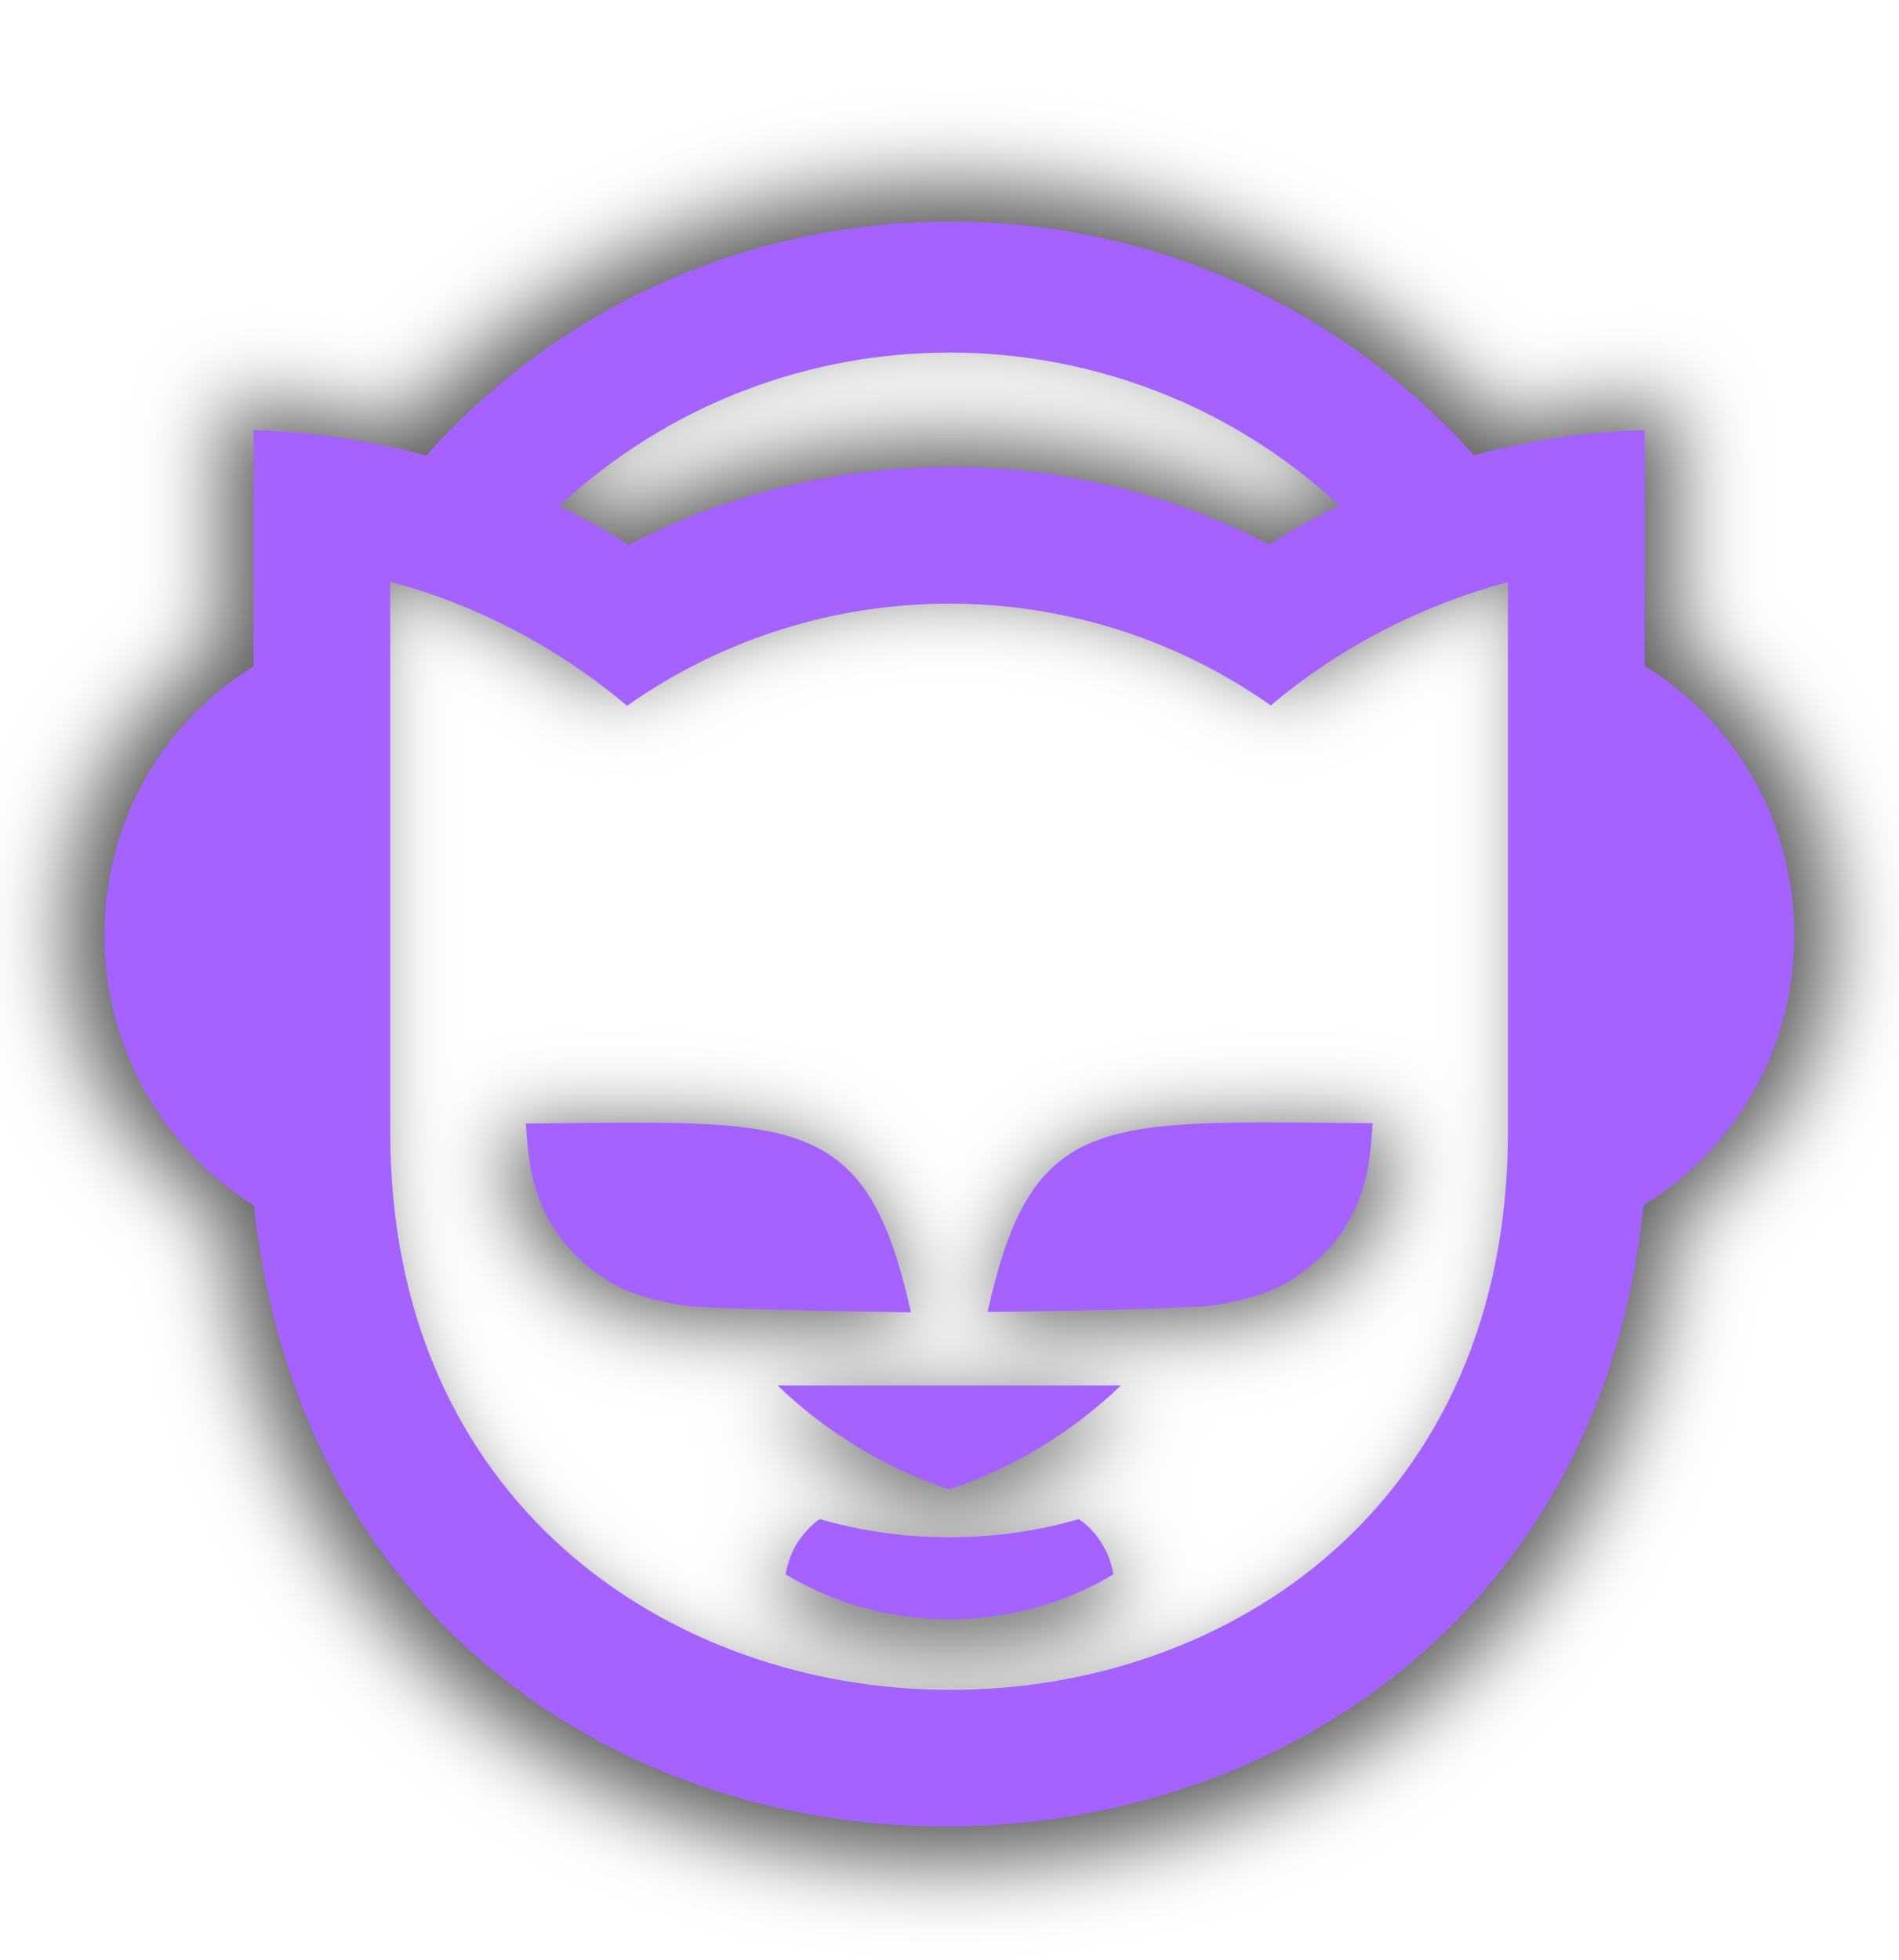
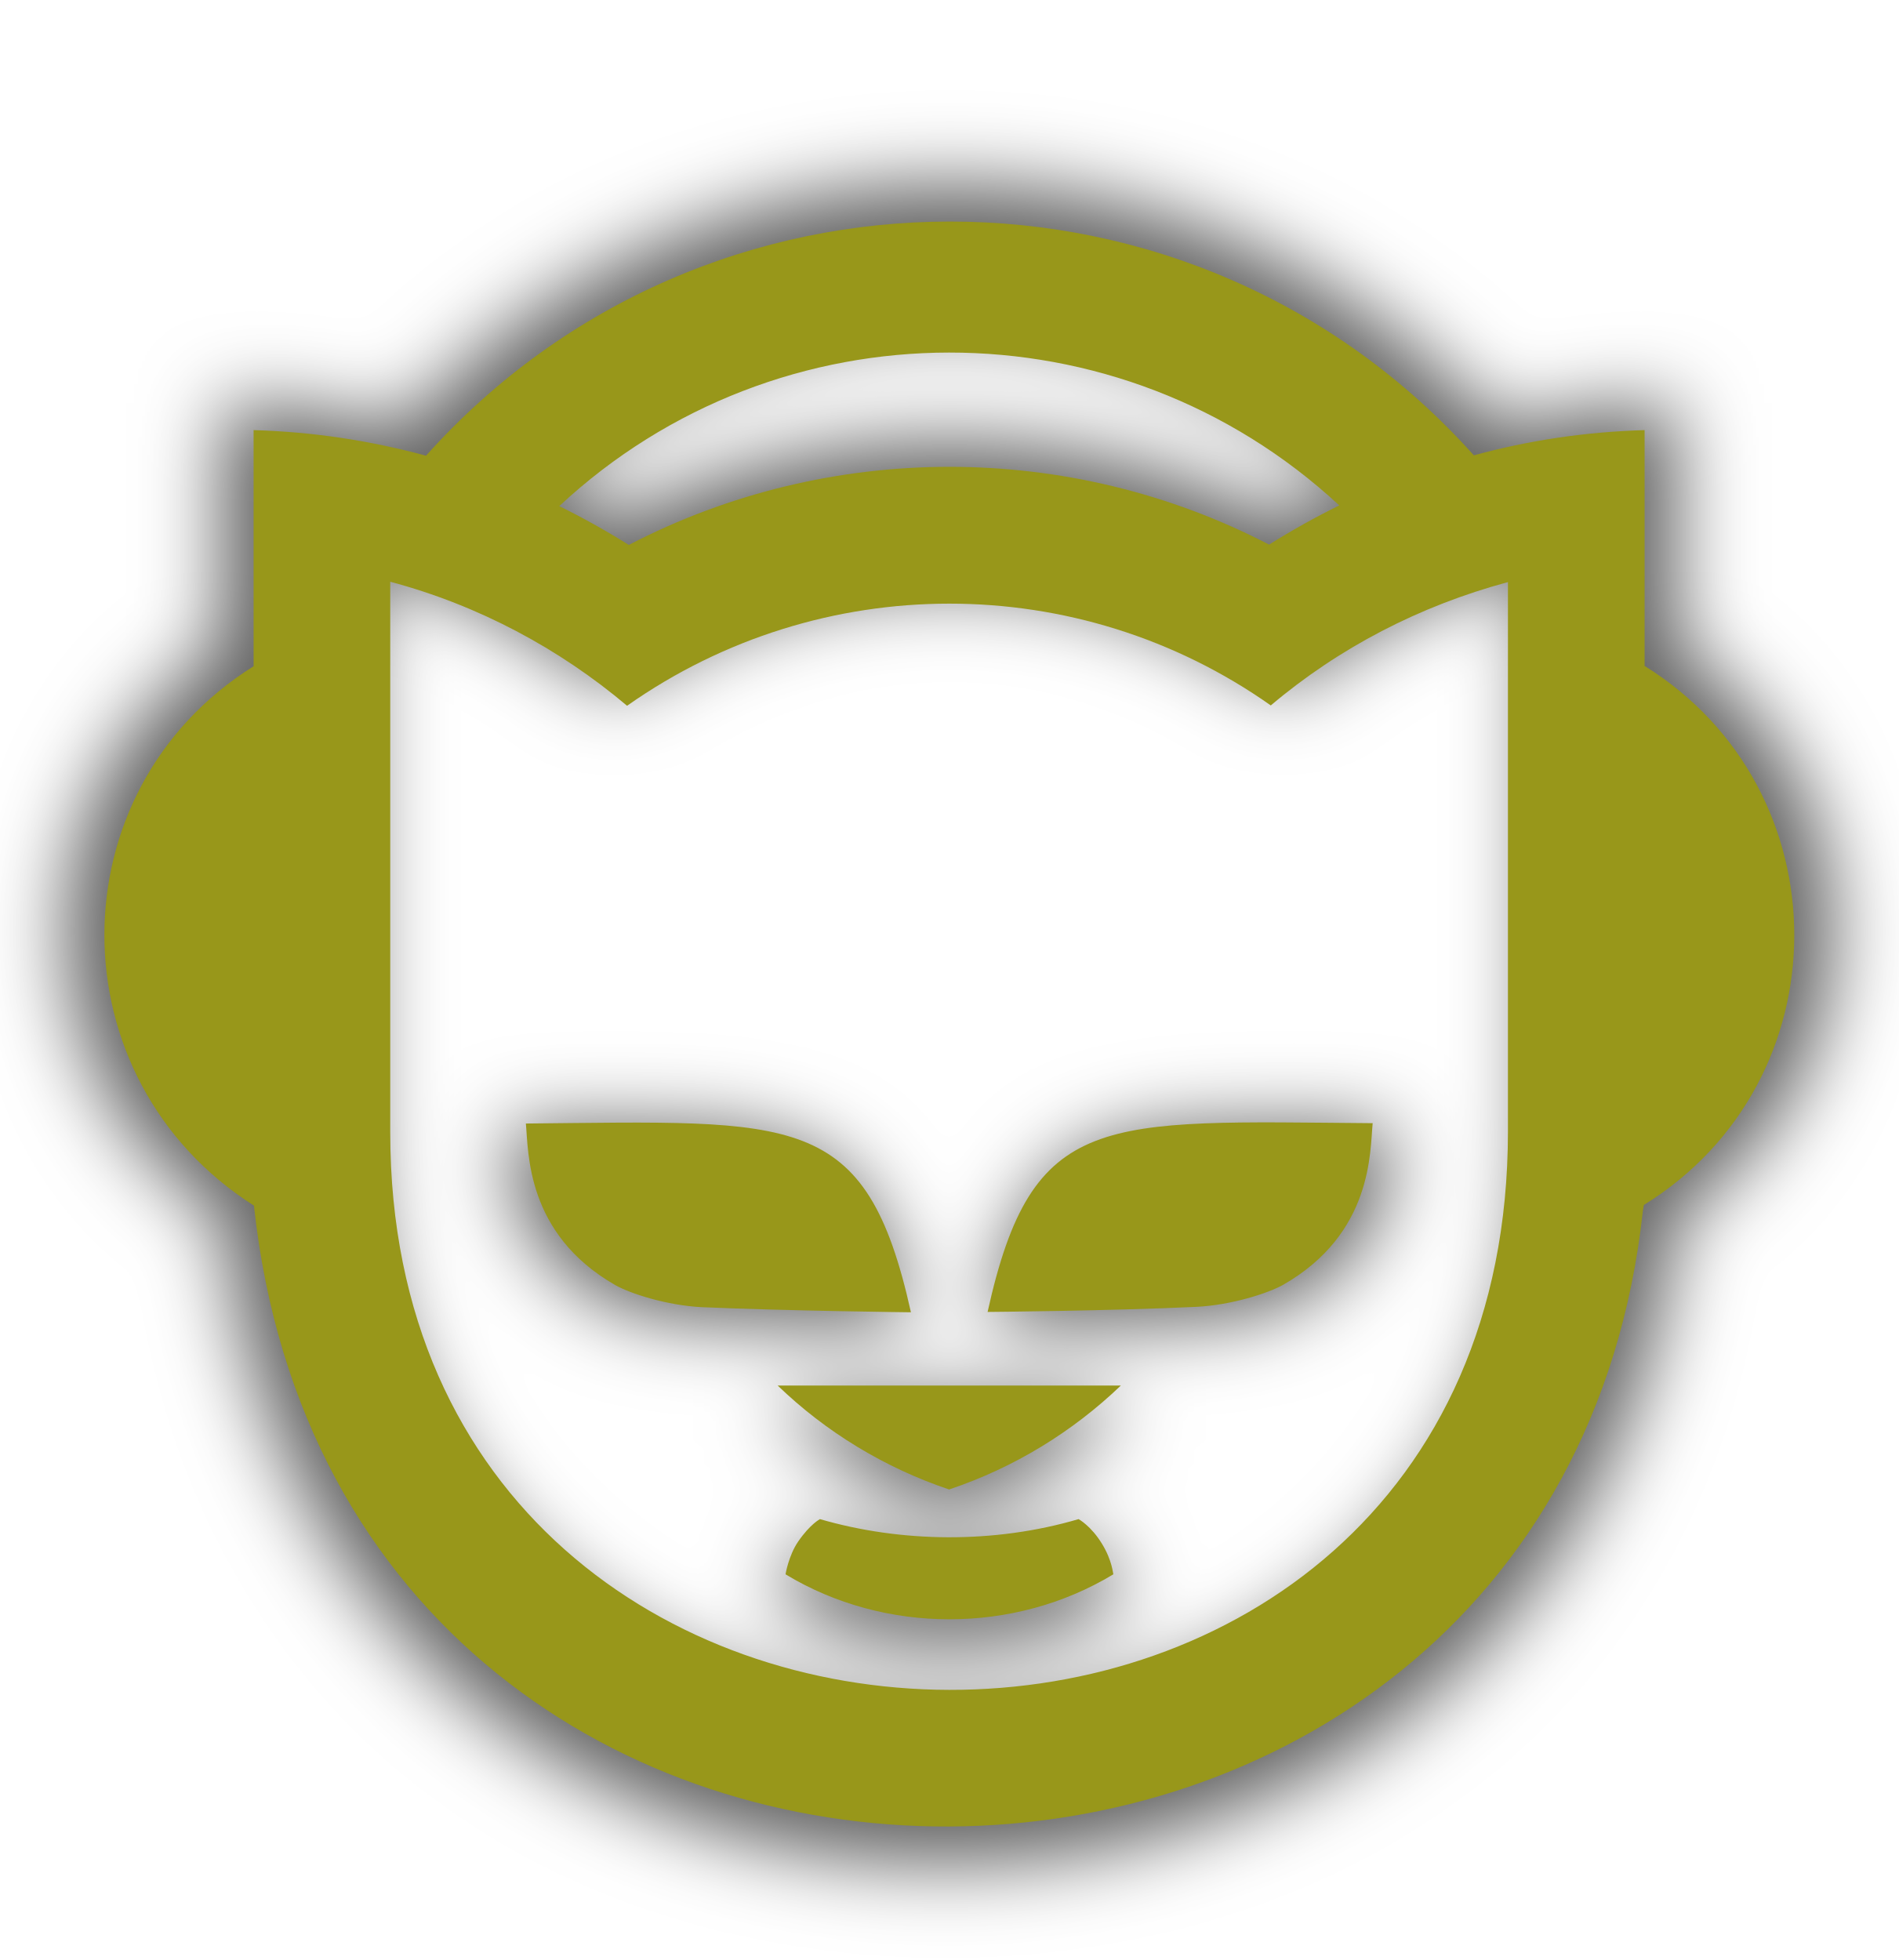
<svg xmlns="http://www.w3.org/2000/svg" viewBox="0 0 496 512" version="1.1" id="svg205" xml:space="preserve">
  <defs id="defs209">
    <filter style="color-interpolation-filters:sRGB" id="filter903" x="-0.054" y="-0.057" width="1.108" height="1.114">
      <feGaussianBlur stdDeviation="11.207" id="feGaussianBlur905" />
    </filter>
  </defs>
  <path d="m 298.3,373.6 c -14.2,13.6 -31.3,24.1 -50.4,30.5 -19,-6.4 -36.2,-16.9 -50.3,-30.5 z m 44,-199.6 c 20,-16.9 43.6,-29.2 69.6,-36.2 V 299 c 0,219.4 -328,217.6 -328,0.3 V 137.7 c 25.9,6.9 49.6,19.6 69.5,36.4 56.8,-40 132.5,-39.9 188.9,-0.1 z M 133.5,115.5 c 64.4,-60 164.3,-60.1 228.9,-0.2 -7.1,3.5 -13.9,7.3 -20.6,11.5 -58.7,-30.5 -129.2,-30.4 -187.9,0.1 -6.3,-4 -13.9,-8.2 -20.4,-11.4 z M 43.8,93.2 v 69.3 c -58.4,36.5 -58.4,121.1 0.1,158.3 26.4,245.1 381.7,240.3 407.6,1.5 l 0.3,-1.7 C 510.5,284.3 510.7,198.9 452,162.4 V 93.2 c -17.3,0.5 -34,3 -50.1,7.4 C 319.9,9.1 176.4,9.1 94.4,100.7 78.1,96.3 61.3,93.7 43.8,93.2 Z M 259.2,352 c 0,0 36,-0.3 61.3,-1.5 10.2,-0.5 21.1,-4 25.5,-6.5 26.3,-15.1 25.4,-39.2 26.2,-47.4 -79.5,-0.6 -99.9,-3.9 -113,55.4 z M 123.7,296.7 c 0.8,8.2 -0.1,32.3 26.2,47.4 4.4,2.5 15.2,6 25.5,6.5 25.3,1.1 61.3,1.5 61.3,1.5 C 223.5,292.7 203,296 123.7,296.7 Z m 169.1,123.4 c -3.2,-5.3 -6.9,-7.3 -6.9,-7.3 -24.8,7.3 -52.2,6.9 -75.9,0 0,0 -2.9,1.5 -6.4,6.6 -2.8,4.1 -3.7,9.6 -3.7,9.6 29.1,17.6 67.1,17.6 96.2,0 -0.1,-0.1 -0.3,-4 -3.3,-8.9 z" id="path347" style="opacity:0.632;fill:#000000;filter:url(#filter903)" transform="matrix(0.9301525,0,0,0.9301525,17.32001,18.68429)" />
-   <path d="m 292.768,361.939 c -12.639,12.105 -27.86,21.451 -44.861,27.148 -16.912,-5.697 -32.221,-15.043 -44.772,-27.148 z m 39.164,-177.662 c 17.802,-15.043 38.808,-25.991 61.95,-32.221 v 143.483 c 0,195.286 -291.95,193.684 -291.95,0.267 V 151.966 c 23.053,6.142 44.148,17.446 61.861,32.399 50.557,-35.604 117.937,-35.515 168.138,-0.089 z M 146.081,132.206 c 57.322,-53.405 146.242,-53.494 203.742,-0.178 -6.32,3.115 -12.372,6.498 -18.336,10.236 -52.248,-27.148 -115,-27.059 -167.248,0.089 -5.608,-3.56 -12.372,-7.299 -18.158,-10.147 z M 66.24,112.357 v 61.683 c -51.981,32.488 -51.981,107.79 0.089,140.901 23.498,218.161 339.747,213.889 362.801,1.335 l 0.267,-1.513 c 52.248,-32.31 52.426,-108.324 0.178,-140.812 V 112.357 c -15.399,0.445 -30.263,2.67 -44.594,6.587 -72.987,-81.443 -200.715,-81.443 -273.703,0.089 -14.508,-3.916 -29.462,-6.231 -45.039,-6.676 z m 191.725,230.355 c 0,0 32.043,-0.267 54.563,-1.335 9.079,-0.445 18.781,-3.56 22.697,-5.786 23.409,-13.44 22.608,-34.892 23.32,-42.19 -70.762,-0.534 -88.92,-3.471 -100.58,49.311 z M 137.358,293.491 c 0.712,7.299 -0.089,28.75 23.32,42.19 3.916,2.225 13.529,5.341 22.697,5.786 22.519,0.979 54.563,1.335 54.563,1.335 -11.749,-52.871 -29.996,-49.934 -100.58,-49.311 z m 150.514,109.837 c -2.848,-4.717 -6.142,-6.498 -6.142,-6.498 -22.074,6.498 -46.463,6.142 -67.558,0 0,0 -2.581,1.335 -5.697,5.875 -2.492,3.649 -3.293,8.545 -3.293,8.545 25.902,15.666 59.725,15.666 85.627,0 -0.089,-0.089 -0.267,-3.56 -2.937,-7.922 z" id="path203" style="fill:#a562ff;fill-opacity:1;stroke-width:0.89" />
+   <path d="m 292.768,361.939 c -12.639,12.105 -27.86,21.451 -44.861,27.148 -16.912,-5.697 -32.221,-15.043 -44.772,-27.148 z m 39.164,-177.662 c 17.802,-15.043 38.808,-25.991 61.95,-32.221 v 143.483 c 0,195.286 -291.95,193.684 -291.95,0.267 V 151.966 c 23.053,6.142 44.148,17.446 61.861,32.399 50.557,-35.604 117.937,-35.515 168.138,-0.089 z M 146.081,132.206 c 57.322,-53.405 146.242,-53.494 203.742,-0.178 -6.32,3.115 -12.372,6.498 -18.336,10.236 -52.248,-27.148 -115,-27.059 -167.248,0.089 -5.608,-3.56 -12.372,-7.299 -18.158,-10.147 z M 66.24,112.357 v 61.683 c -51.981,32.488 -51.981,107.79 0.089,140.901 23.498,218.161 339.747,213.889 362.801,1.335 l 0.267,-1.513 c 52.248,-32.31 52.426,-108.324 0.178,-140.812 V 112.357 c -15.399,0.445 -30.263,2.67 -44.594,6.587 -72.987,-81.443 -200.715,-81.443 -273.703,0.089 -14.508,-3.916 -29.462,-6.231 -45.039,-6.676 z m 191.725,230.355 c 0,0 32.043,-0.267 54.563,-1.335 9.079,-0.445 18.781,-3.56 22.697,-5.786 23.409,-13.44 22.608,-34.892 23.32,-42.19 -70.762,-0.534 -88.92,-3.471 -100.58,49.311 z M 137.358,293.491 c 0.712,7.299 -0.089,28.75 23.32,42.19 3.916,2.225 13.529,5.341 22.697,5.786 22.519,0.979 54.563,1.335 54.563,1.335 -11.749,-52.871 -29.996,-49.934 -100.58,-49.311 z m 150.514,109.837 c -2.848,-4.717 -6.142,-6.498 -6.142,-6.498 -22.074,6.498 -46.463,6.142 -67.558,0 0,0 -2.581,1.335 -5.697,5.875 -2.492,3.649 -3.293,8.545 -3.293,8.545 25.902,15.666 59.725,15.666 85.627,0 -0.089,-0.089 -0.267,-3.56 -2.937,-7.922 z" id="path203" style="fill:#98971a;fill-opacity:1;stroke-width:0.89" />
</svg>
